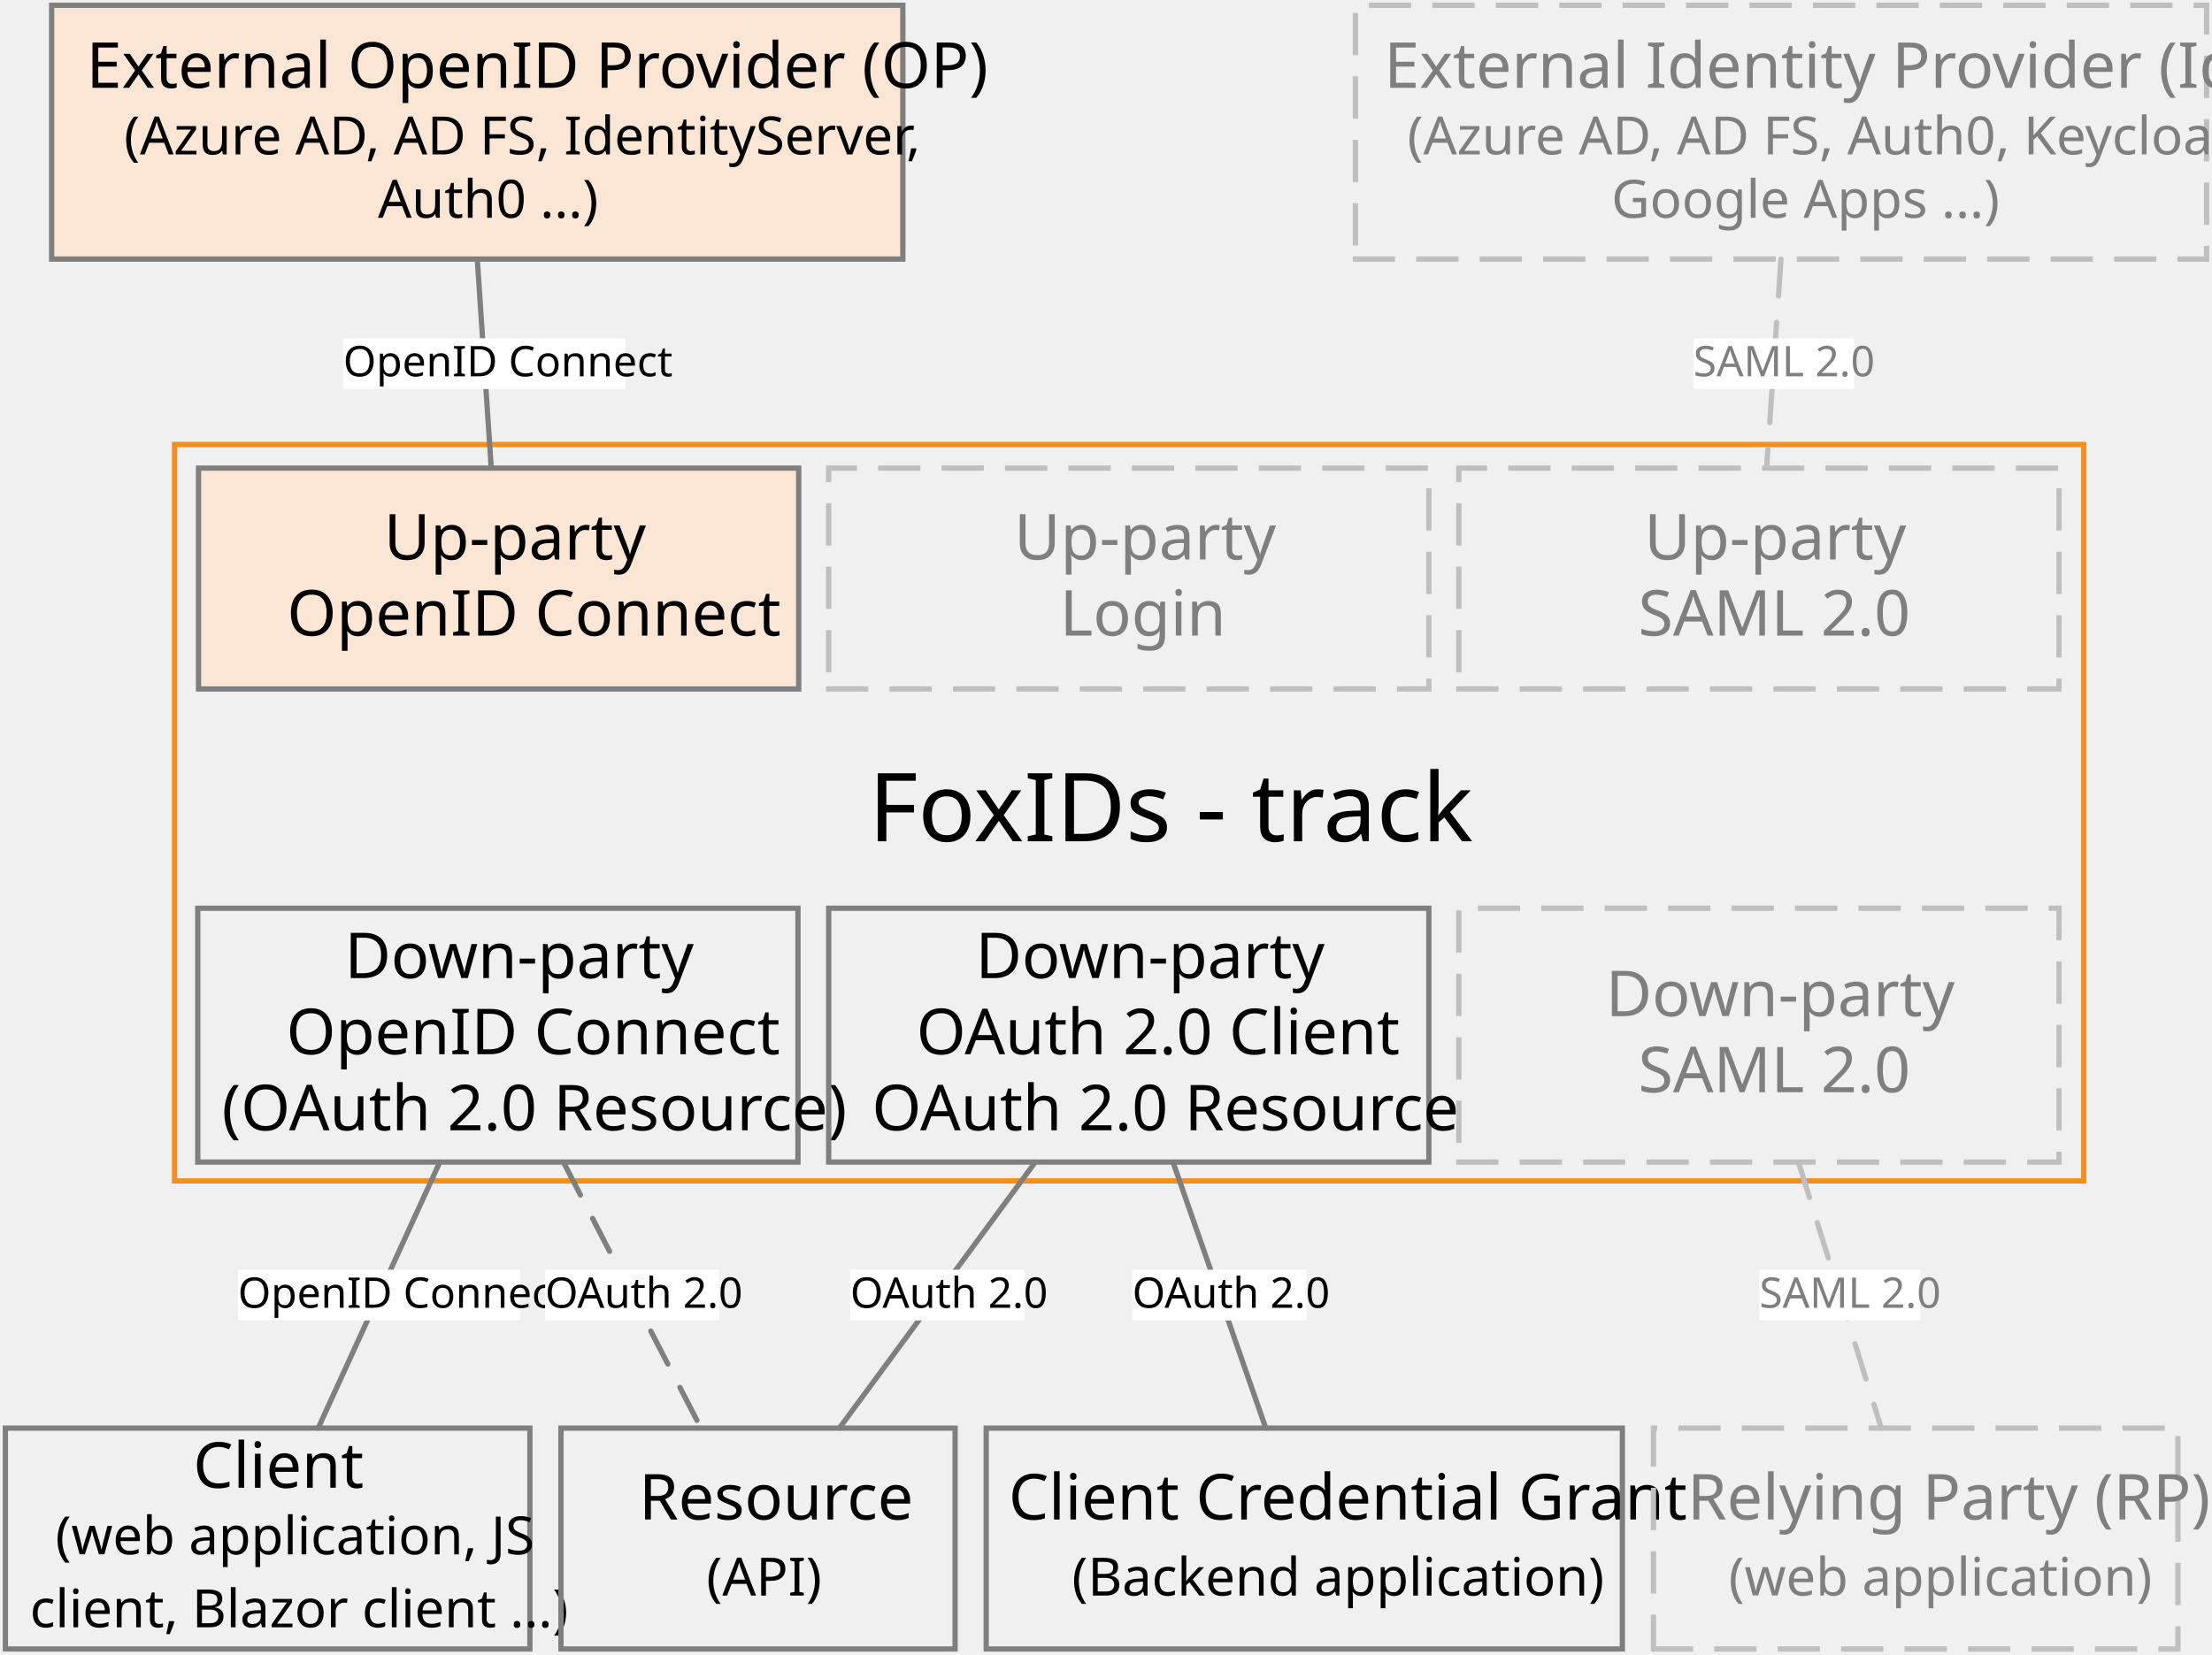
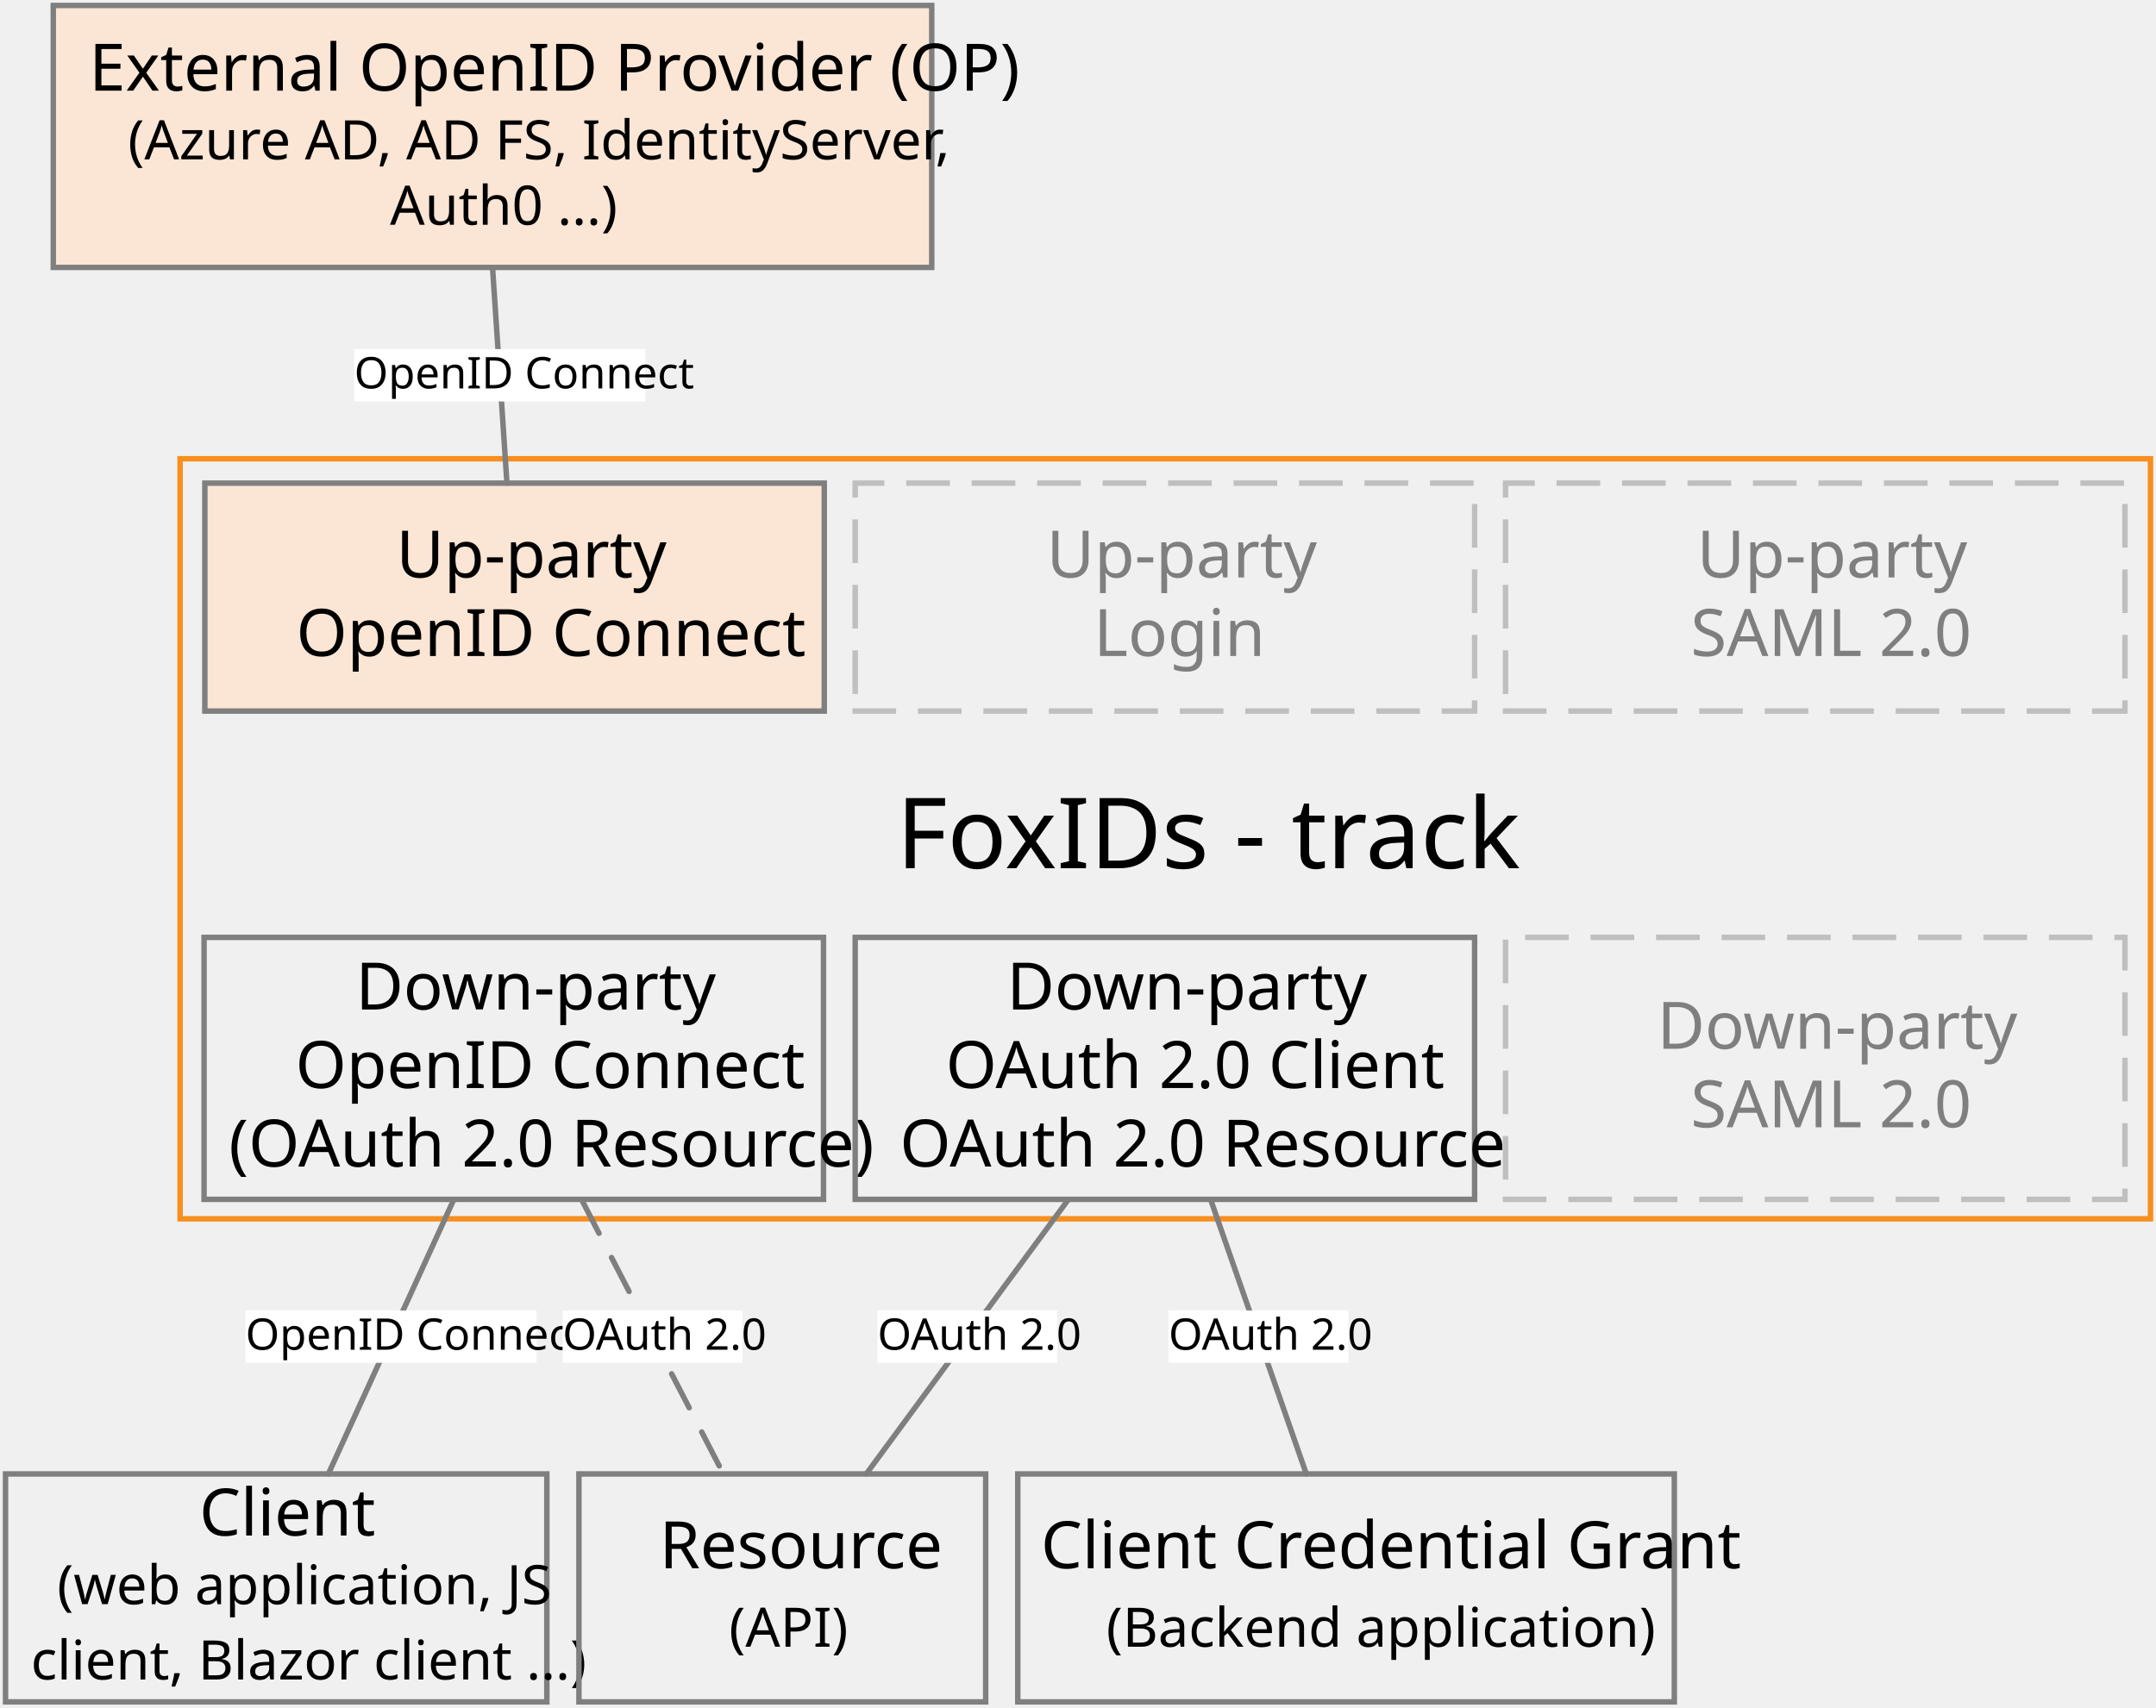
- <svg xmlns="http://www.w3.org/2000/svg" width="5.811in" height="4.347in" viewBox="0 0 418.374 312.999" xml:space="preserve" color-interpolation-filters="sRGB" class="st16">
+ <svg xmlns="http://www.w3.org/2000/svg" width="5.488in" height="4.347in" viewBox="0 0 395.13 312.999" xml:space="preserve" color-interpolation-filters="sRGB" class="st14">
  <style type="text/css">
	
		.st1 {fill:none;stroke:#f78f1e;stroke-width:1}
		.st2 {fill:#000000;font-family:Calibri;font-size:1.5em}
		.st3 {fill:#fbe5d5;stroke:#7f7f7f;stroke-width:1}
		.st4 {fill:#000000;font-family:Calibri;font-size:1em}
		.st5 {font-size:1em}
		.st6 {fill:none;stroke:#7f7f7f;stroke-width:1}
		.st7 {font-size:0.833em}
		.st8 {stroke:#7f7f7f;stroke-linecap:round;stroke-linejoin:round;stroke-width:1}
		.st9 {fill:#ffffff;stroke:none;stroke-linecap:butt;stroke-width:7.2}
		.st10 {fill:#000000;font-family:Calibri;font-size:0.667em}
		.st11 {fill:none;stroke:#bfbfbf;stroke-dasharray:7,5;stroke-width:1}
		.st12 {fill:#7f7f7f;font-family:Calibri;font-size:1em}
		.st13 {stroke:#7f7f7f;stroke-dasharray:7,5;stroke-linecap:round;stroke-linejoin:round;stroke-width:1}
- 		.st14 {stroke:#bfbfbf;stroke-dasharray:7,5;stroke-linecap:round;stroke-linejoin:round;stroke-width:1}
- 		.st15 {fill:#7f7f7f;font-family:Calibri;font-size:0.667em}
- 		.st16 {fill:none;fill-rule:evenodd;font-size:12px;overflow:visible;stroke-linecap:square;stroke-miterlimit:3}
+ 		.st14 {fill:none;fill-rule:evenodd;font-size:12px;overflow:visible;stroke-linecap:square;stroke-miterlimit:3}
	
	</style>
  <g>
    <g id="shape36-1" transform="translate(32.9961,-89.5608)">
      <rect x="0" y="173.663" width="361.134" height="139.336" class="st1" />
      <text x="131.28" y="248.73" class="st2">FoxIDs - track</text>
    </g>
    <g id="shape37-4" transform="translate(37.5314,-182.639)">
      <rect x="0" y="271.21" width="113.528" height="41.789" class="st3" />
      <text x="35.08" y="288.5" class="st4">Up-party  <tspan x="16.74" dy="1.2em" class="st5">OpenID Connect</tspan>
      </text>
    </g>
    <g id="shape38-8" transform="translate(37.3898,-93.126)">
      <rect x="0" y="264.973" width="113.528" height="48.025" class="st6" />
      <text x="27.79" y="278.19" class="st4">Down-party  <tspan x="16.74" dy="1.2em" class="st5">OpenID Connect </tspan>
        <tspan x="4.54" dy="1.2em" class="st5">(OAuth 2.0 Resource)</tspan>
      </text>
    </g>
    <g id="shape39-13" transform="translate(156.728,-93.126)">
      <rect x="0" y="264.973" width="113.528" height="48.025" class="st6" />
      <text x="27.79" y="278.19" class="st4">Down-party  <tspan x="16.59" dy="1.2em" class="st5">OAuth 2.0 Client </tspan>
        <tspan x="8.17" dy="1.2em" class="st5">OAuth 2.0 Resource</tspan>
      </text>
    </g>
    <g id="shape40-18" transform="translate(9.752,-263.973)">
      <rect x="0" y="264.973" width="161.008" height="48.025" class="st3" />
      <text x="6.57" y="280.59" class="st4">External OpenID Provider (OP) <tspan x="13.69" dy="1.26em" class="st7">(Azure AD, AD FS, IdentityServer, </tspan>
        <tspan x="61.71" dy="1.2em" class="st7">Auth0 ...)</tspan>
      </text>
    </g>
    <g id="shape41-23" transform="translate(84.4908,-263.973)">
      <path d="M5.77 313 L8.41 352.54" class="st8" />
      <rect x="-19.595" y="327.972" width="53.363" height="9.6" class="st9" />
      <text x="-19.59" y="335.17" class="st10">OpenID Connect</text>
    </g>
    <g id="shape42-28" transform="translate(1,-1)">
      <rect x="0" y="271.21" width="99.213" height="41.789" class="st6" />
      <text x="35.51" y="282.5" class="st4">Client  <tspan x="9.46" dy="1.26em" class="st7">(web application, JS </tspan>
        <tspan x="4.65" dy="1.38em" class="st7">client, Blazor client ...)</tspan>
      </text>
    </g>
    <g id="shape43-33" transform="translate(83.1745,-93.126)">
      <path d="M0 313 L-23.01 363.34" class="st8" />
      <rect x="-38.189" y="333.367" width="53.363" height="9.6" class="st9" />
      <text x="-38.19" y="340.57" class="st10">OpenID Connect</text>
    </g>
    <g id="shape44-38" transform="translate(195.813,-93.126)">
      <path d="M0 313 L-37.06 363.34" class="st8" />
      <rect x="-35.004" y="333.367" width="32.949" height="9.6" class="st9" />
      <text x="-35" y="340.57" class="st10">OAuth 2.0</text>
    </g>
    <g id="shape45-43" transform="translate(106.095,-1)">
      <rect x="0" y="271.21" width="74.551" height="41.789" class="st6" />
      <text x="14.75" y="288.5" class="st4">Resource  <tspan x="27.51" dy="1.44em" class="st7">(API)</tspan>
      </text>
    </g>
    <g id="shape46-47" transform="translate(186.528,-1)">
      <rect x="0" y="271.21" width="120.331" height="41.789" class="st6" />
      <text x="4.23" y="288.5" class="st4">Client Credential Grant <tspan x="16.22" dy="1.44em" class="st7">(Backend application)</tspan>
      </text>
    </g>
    <g id="shape47-51" transform="translate(221.863,-93.126)">
      <path d="M0 313 L17.55 363.34" class="st8" />
      <rect x="-7.701" y="333.367" width="32.949" height="9.6" class="st9" />
      <text x="-7.7" y="340.57" class="st10">OAuth 2.0</text>
    </g>
    <g id="shape48-56" transform="translate(156.728,-182.639)">
      <path d="M0 313 L113.53 313 L113.53 271.21 L0 271.21 L0 313 Z" class="st11" />
      <text x="35.08" y="288.5" class="st12">Up-party  <tspan x="43.72" dy="1.2em" class="st5">Login</tspan>
      </text>
    </g>
    <g id="shape49-60" transform="translate(275.925,-182.639)">
      <path d="M0 313 L113.53 313 L113.53 271.21 L0 271.21 L0 313 Z" class="st11" />
      <text x="35.08" y="288.5" class="st12">Up-party  <tspan x="33.93" dy="1.2em" class="st5">SAML 2.0</tspan>
      </text>
    </g>
    <g id="shape50-64" transform="translate(106.562,-93.126)">
      <path d="M0 313 L26.01 363.34" class="st13" />
      <rect x="-3.469" y="333.367" width="32.949" height="9.6" class="st9" />
      <text x="-3.47" y="340.57" class="st10">OAuth 2.0</text>
    </g>
    <g id="shape51-69" transform="translate(275.925,-93.126)">
      <path d="M0 313 L113.53 313 L113.53 264.97 L0 264.97 L0 313 Z" class="st11" />
      <text x="27.79" y="285.39" class="st12">Down-party  <tspan x="33.93" dy="1.2em" class="st5">SAML 2.0</tspan>
      </text>
    </g>
-     <g id="shape52-73" transform="translate(312.74,-1)">
-       <path d="M0 313 L99.21 313 L99.21 271.21 L0 271.21 L0 313 Z" class="st11" />
-       <text x="6.42" y="288.5" class="st12">Relying Party (RP) <tspan x="14.22" dy="1.44em" class="st7">(web application)</tspan>
-       </text>
-     </g>
-     <g id="shape53-77" transform="translate(340.166,-93.126)">
-       <path d="M0 313 L15.67 363.34" class="st14" />
-       <rect x="-7.386" y="333.367" width="30.445" height="9.6" class="st9" />
-       <text x="-7.39" y="340.57" class="st15">SAML 2.0</text>
-     </g>
-     <g id="shape54-82" transform="translate(256.366,-263.973)">
-       <path d="M0 313 L161.01 313 L161.01 264.97 L0 264.97 L0 313 Z" class="st11" />
-       <text x="5.43" y="280.59" class="st12">External Identity Provider (IdP) <tspan x="9.82" dy="1.26em" class="st7">(Azure AD, AD FS, Auth0, Keycloak, </tspan>
-         <tspan x="48.42" dy="1.2em" class="st7">Google Apps ...)</tspan>
-       </text>
-     </g>
-     <g id="shape55-87" transform="translate(342.589,-263.973)">
-       <path d="M-5.72 313 L-8.45 352.54" class="st14" />
-       <rect x="-22.309" y="327.972" width="30.445" height="9.6" class="st9" />
-       <text x="-22.31" y="335.17" class="st15">SAML 2.0</text>
-     </g>
  </g>
</svg>
